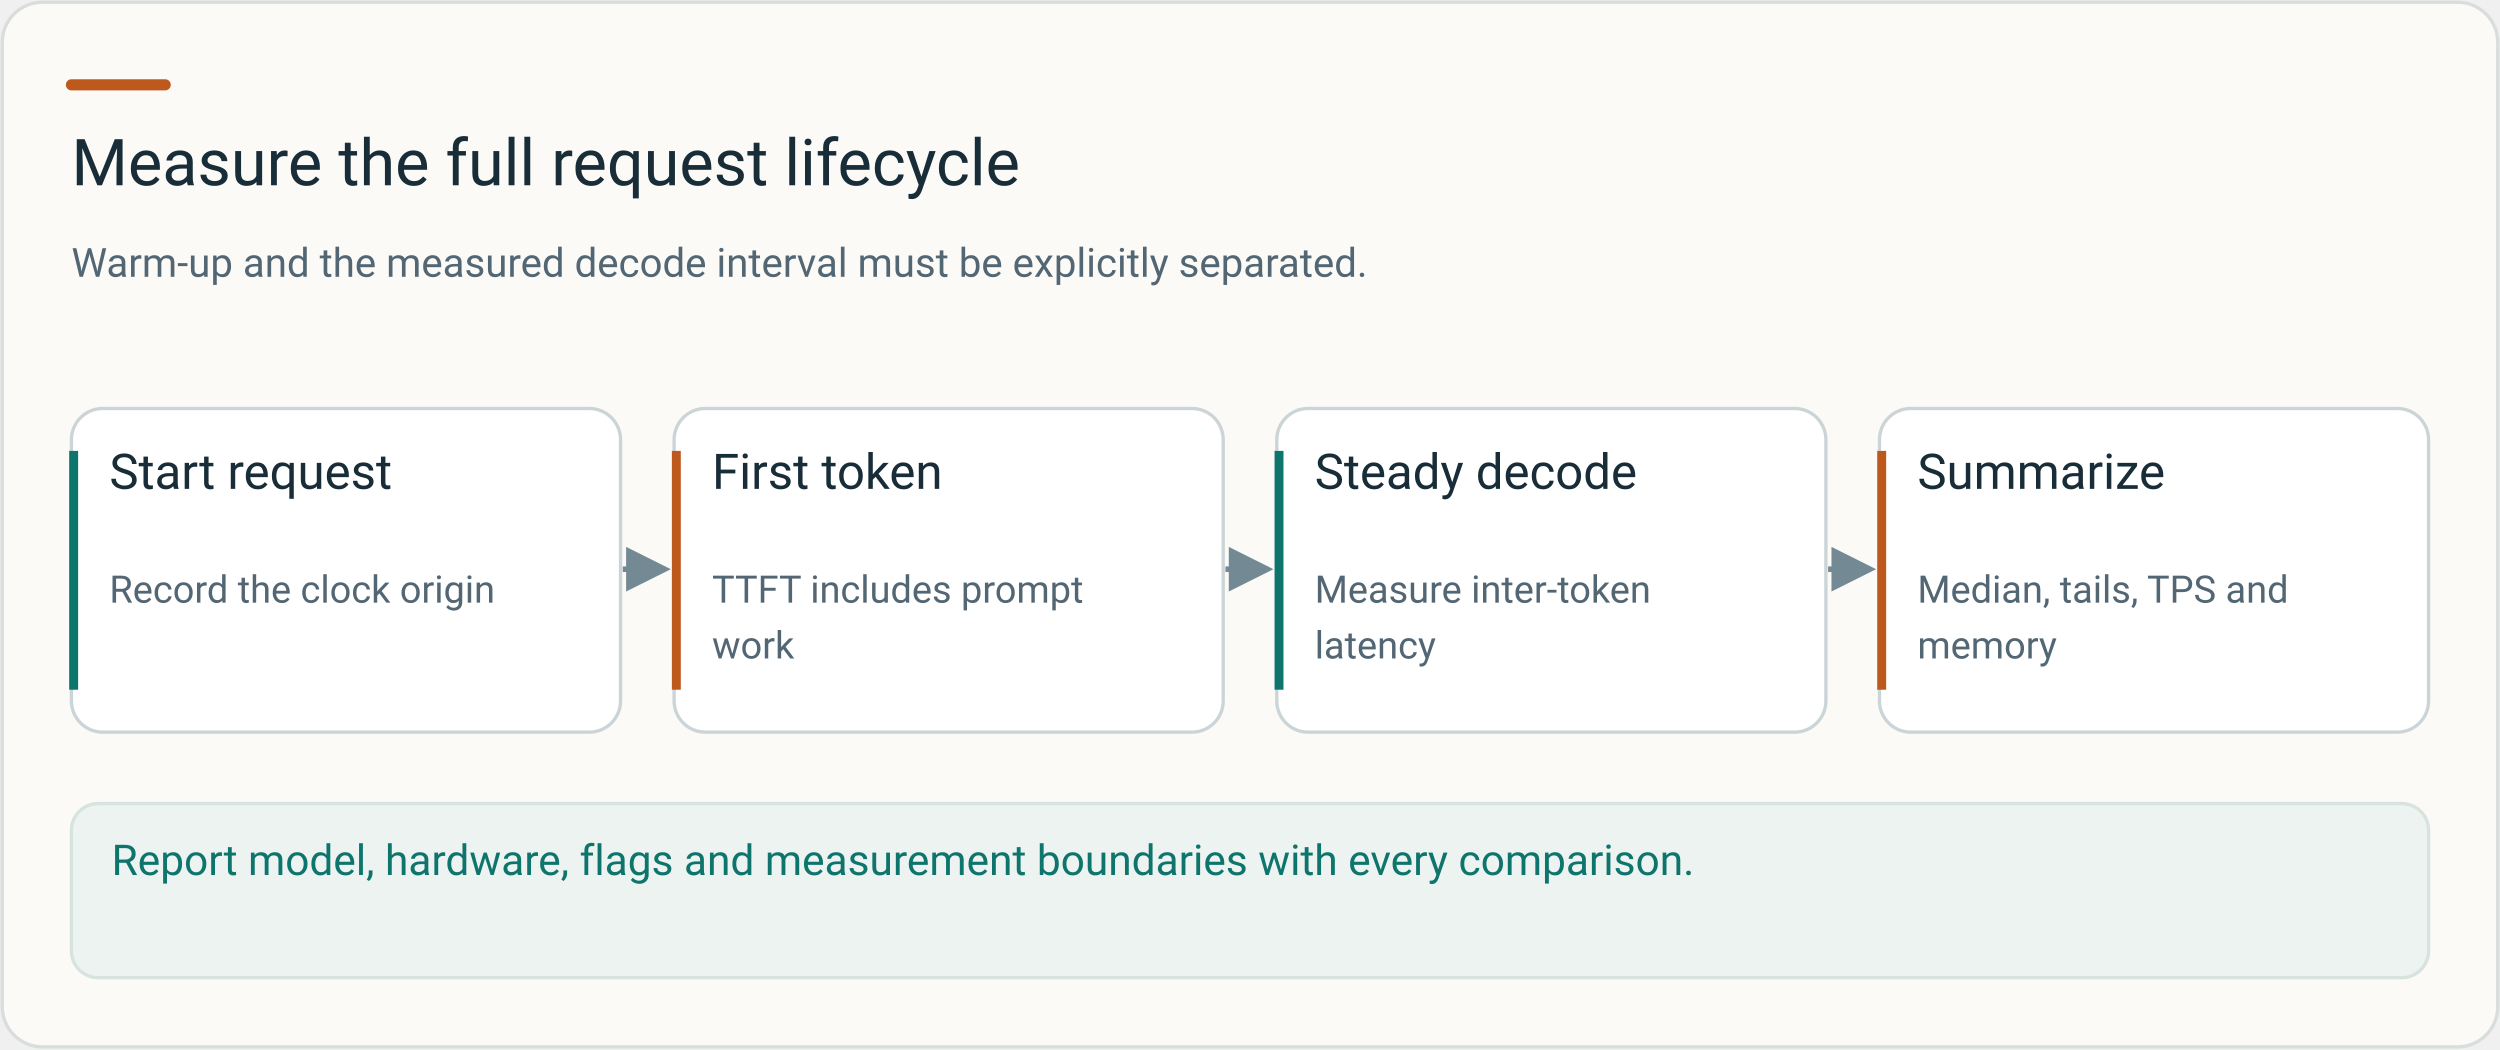
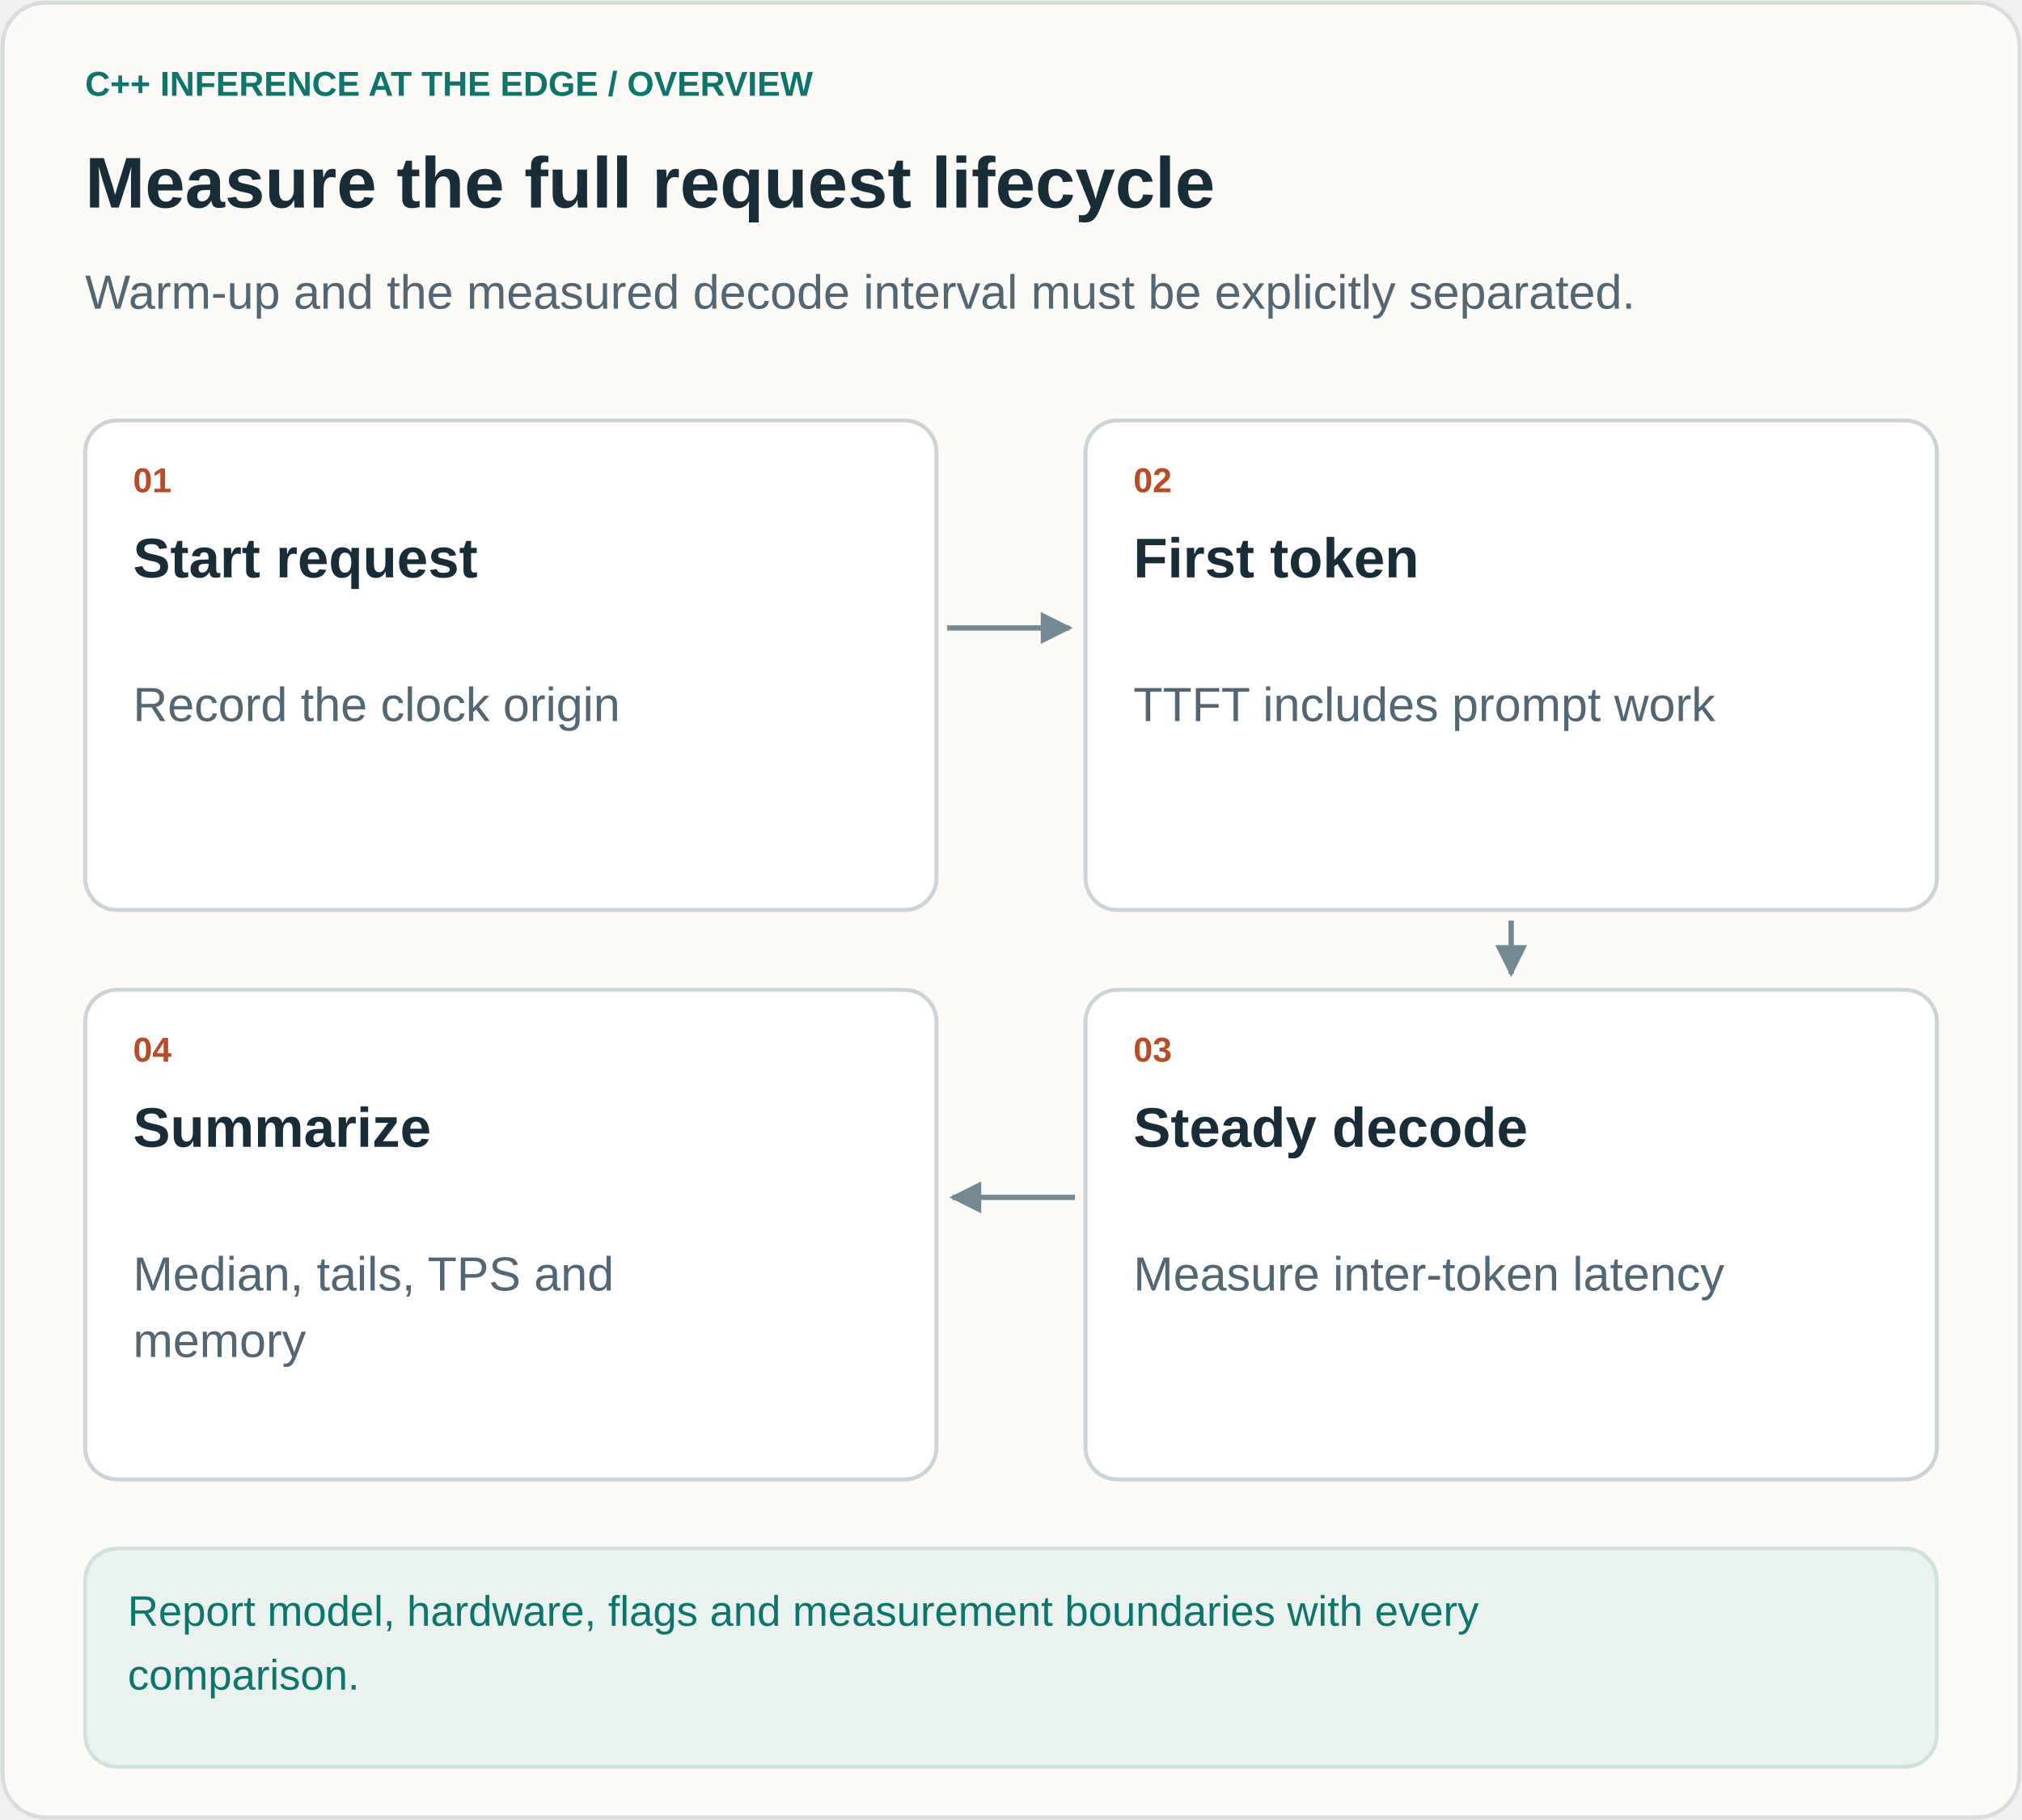
- <svg xmlns="http://www.w3.org/2000/svg" viewBox="0 0 1120 470" role="img" aria-labelledby="title desc">
+ <svg xmlns="http://www.w3.org/2000/svg" width="760" height="684" viewBox="0 0 760 684" role="img" aria-labelledby="title desc">
  <defs>
-     <marker id="arrow" markerWidth="8" markerHeight="8" refX="7" refY="4" orient="auto">
-       <path d="M0 0 L8 4 L0 8 Z" fill="#738993" />
+     <marker id="arrow" viewBox="0 0 10 10" refX="9" refY="5" markerWidth="6" markerHeight="6" orient="auto-start-reverse">
+       <path d="M0 0 L10 5 L0 10 Z" fill="#738993" />
    </marker>
  </defs>
-   <g font-family="Roboto, Arial, sans-serif">
-     <rect x="1" y="1" width="1118" height="468" rx="18" fill="#fbfaf7" stroke="#d8dedb" stroke-width="1.5" />
-     <path d="M32 38 H74" stroke="#bd591c" stroke-width="5" stroke-linecap="round" />
-     <text x="32" y="83" font-size="29" fill="#182d38" font-weight="400">Measure the full request lifecycle</text>
-     <text x="32" y="124" font-size="18" fill="#526674" font-weight="400">Warm-up and the measured decode interval must be explicitly separated.</text>
-     <rect x="32" y="183" width="246" height="145" rx="14" fill="#fff" stroke="#cbd5d8" stroke-width="1.5" />
-     <path d="M33 202 V309" stroke="#0e756d" stroke-width="4" />
-     <text x="49" y="219" font-size="22" fill="#182d38" font-weight="400">Start request</text>
-     <text x="49" y="270" font-size="17" fill="#526674" font-weight="400">Record the clock origin</text>
-     <path d="M279 255 H298" stroke="#738993" stroke-width="2.5" marker-end="url(#arrow)" fill="none" />
-     <rect x="302" y="183" width="246" height="145" rx="14" fill="#fff" stroke="#cbd5d8" stroke-width="1.5" />
-     <path d="M303 202 V309" stroke="#bd591c" stroke-width="4" />
-     <text x="319" y="219" font-size="22" fill="#182d38" font-weight="400">First token</text>
-     <text x="319" y="270" font-size="17" fill="#526674" font-weight="400">TTFT includes prompt</text>
-     <text x="319" y="295" font-size="17" fill="#526674" font-weight="400">work</text>
-     <path d="M549 255 H568" stroke="#738993" stroke-width="2.5" marker-end="url(#arrow)" fill="none" />
-     <rect x="572" y="183" width="246" height="145" rx="14" fill="#fff" stroke="#cbd5d8" stroke-width="1.5" />
-     <path d="M573 202 V309" stroke="#0e756d" stroke-width="4" />
-     <text x="589" y="219" font-size="22" fill="#182d38" font-weight="400">Steady decode</text>
-     <text x="589" y="270" font-size="17" fill="#526674" font-weight="400">Measure inter-token</text>
-     <text x="589" y="295" font-size="17" fill="#526674" font-weight="400">latency</text>
-     <path d="M819 255 H838" stroke="#738993" stroke-width="2.5" marker-end="url(#arrow)" fill="none" />
-     <rect x="842" y="183" width="246" height="145" rx="14" fill="#fff" stroke="#cbd5d8" stroke-width="1.5" />
-     <path d="M843 202 V309" stroke="#bd591c" stroke-width="4" />
-     <text x="859" y="219" font-size="22" fill="#182d38" font-weight="400">Summarize</text>
-     <text x="859" y="270" font-size="17" fill="#526674" font-weight="400">Median, tails, TPS and</text>
-     <text x="859" y="295" font-size="17" fill="#526674" font-weight="400">memory</text>
-     <rect x="32" y="360" width="1056" height="78" rx="12" fill="#edf3f1" stroke="#d7e3de" stroke-width="1.5" />
-     <text x="50" y="392" font-size="19" fill="#0e756d" font-weight="400">Report model, hardware, flags and measurement boundaries with every comparison.</text>
+   <g font-family="Arial, Helvetica, sans-serif">
+     <rect x="1" y="1" width="758" height="682" rx="16" fill="#fbfaf7" stroke="#d8dedb" stroke-width="1.5" />
+     <text x="32" y="36" font-size="13" fill="#0e756d" font-weight="700" text-anchor="start">C++ INFERENCE AT THE EDGE  /  OVERVIEW</text>
+     <text x="32" y="78" font-size="27" fill="#182d38" font-weight="600" text-anchor="start">Measure the full request lifecycle</text>
+     <text x="32" y="116" font-size="18" fill="#526674" font-weight="400" text-anchor="start">Warm-up and the measured decode interval must be explicitly separated.</text>
+     <rect x="32" y="158" width="320" height="184" rx="12" fill="#fff" stroke="#cbd5d8" stroke-width="1.5" />
+     <text x="50" y="185" font-size="13" fill="#b94c27" font-weight="700" text-anchor="start">01</text>
+     <text x="50" y="217" font-size="21" fill="#182d38" font-weight="600" text-anchor="start">Start request</text>
+     <text x="50" y="271" font-size="18" fill="#526674" font-weight="400" text-anchor="start">Record the clock origin</text>
+     <rect x="408" y="158" width="320" height="184" rx="12" fill="#fff" stroke="#cbd5d8" stroke-width="1.5" />
+     <text x="426" y="185" font-size="13" fill="#b94c27" font-weight="700" text-anchor="start">02</text>
+     <text x="426" y="217" font-size="21" fill="#182d38" font-weight="600" text-anchor="start">First token</text>
+     <text x="426" y="271" font-size="18" fill="#526674" font-weight="400" text-anchor="start">TTFT includes prompt work</text>
+     <rect x="408" y="372" width="320" height="184" rx="12" fill="#fff" stroke="#cbd5d8" stroke-width="1.5" />
+     <text x="426" y="399" font-size="13" fill="#b94c27" font-weight="700" text-anchor="start">03</text>
+     <text x="426" y="431" font-size="21" fill="#182d38" font-weight="600" text-anchor="start">Steady decode</text>
+     <text x="426" y="485" font-size="18" fill="#526674" font-weight="400" text-anchor="start">Measure inter-token latency</text>
+     <rect x="32" y="372" width="320" height="184" rx="12" fill="#fff" stroke="#cbd5d8" stroke-width="1.5" />
+     <text x="50" y="399" font-size="13" fill="#b94c27" font-weight="700" text-anchor="start">04</text>
+     <text x="50" y="431" font-size="21" fill="#182d38" font-weight="600" text-anchor="start">Summarize</text>
+     <text x="50" y="485" font-size="18" fill="#526674" font-weight="400" text-anchor="start">Median, tails, TPS and</text>
+     <text x="50" y="510" font-size="18" fill="#526674" font-weight="400" text-anchor="start">memory</text>
+     <path d="M356 236 L402 236" fill="none" stroke="#738993" stroke-width="2" marker-end="url(#arrow)" />
+     <path d="M568 346 L568 366" fill="none" stroke="#738993" stroke-width="2" marker-end="url(#arrow)" />
+     <path d="M404 450 L358 450" fill="none" stroke="#738993" stroke-width="2" marker-end="url(#arrow)" />
+     <rect x="32" y="582" width="696" height="82" rx="12" fill="#eaf2ef" stroke="#d2e1db" stroke-width="1.5" />
+     <text x="48" y="611" font-size="16" fill="#0e756d" font-weight="400" text-anchor="start">Report model, hardware, flags and measurement boundaries with every</text>
+     <text x="48" y="635" font-size="16" fill="#0e756d" font-weight="400" text-anchor="start">comparison.</text>
  </g>
</svg>
